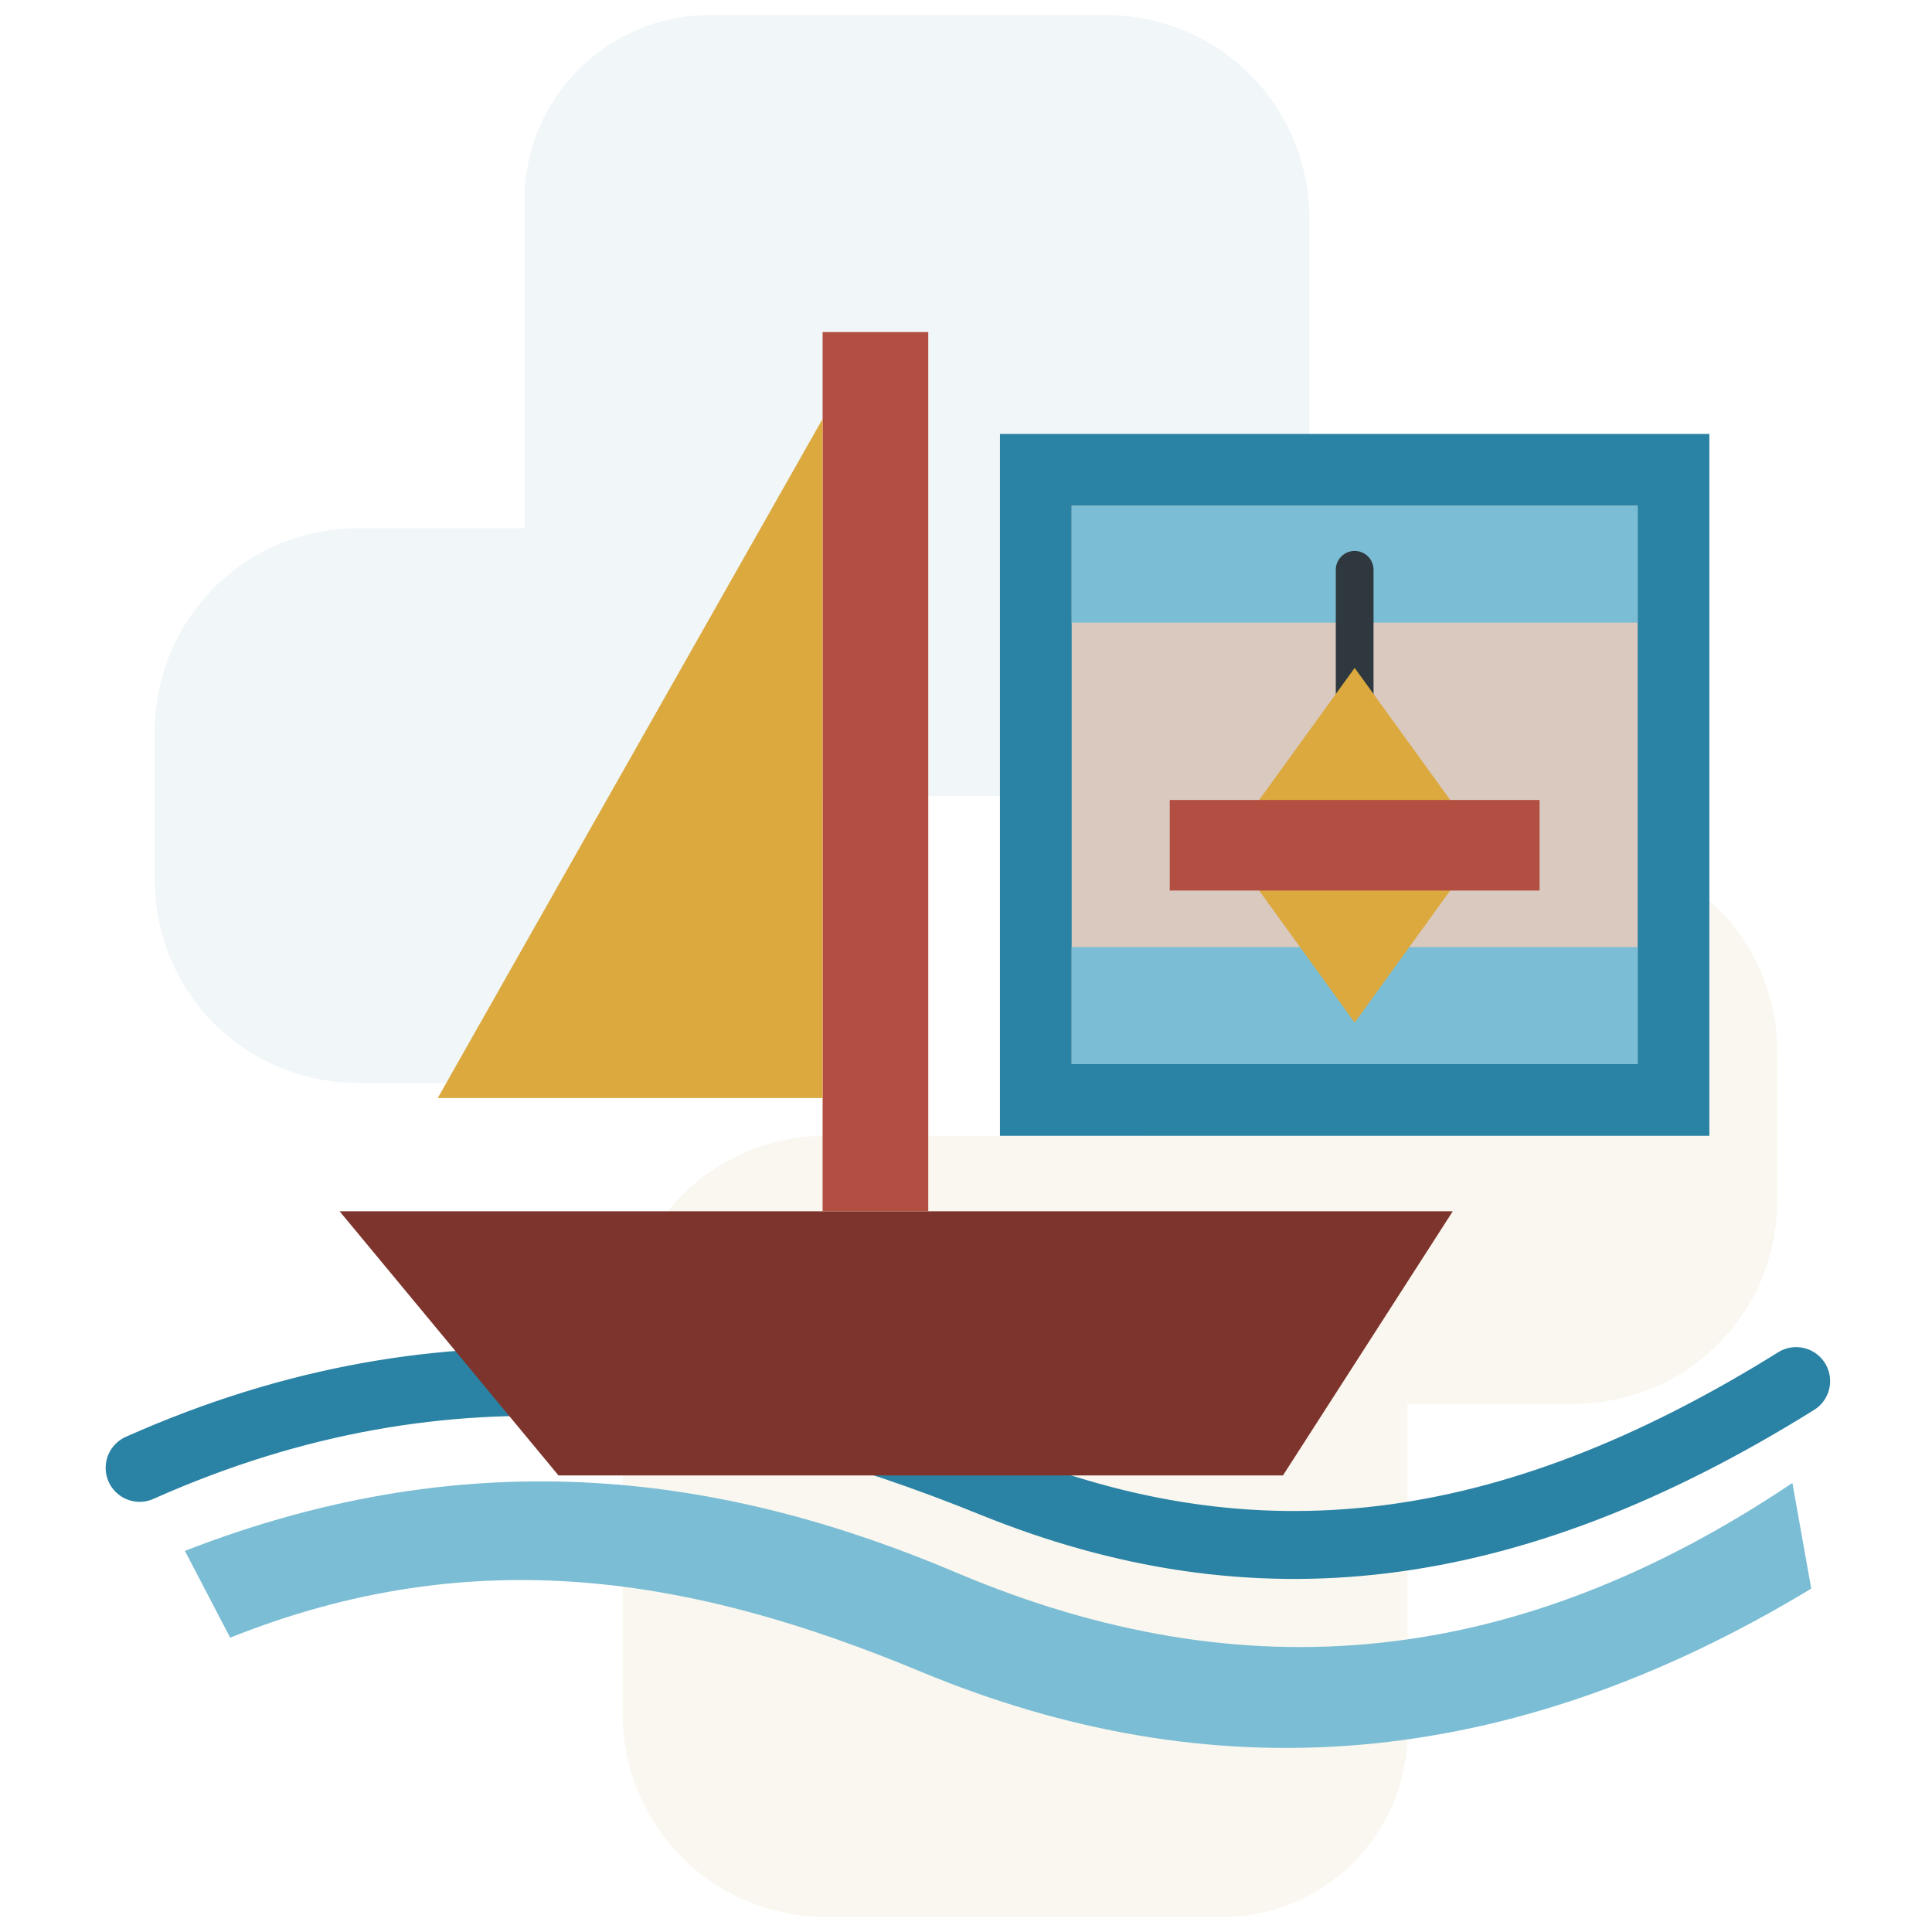
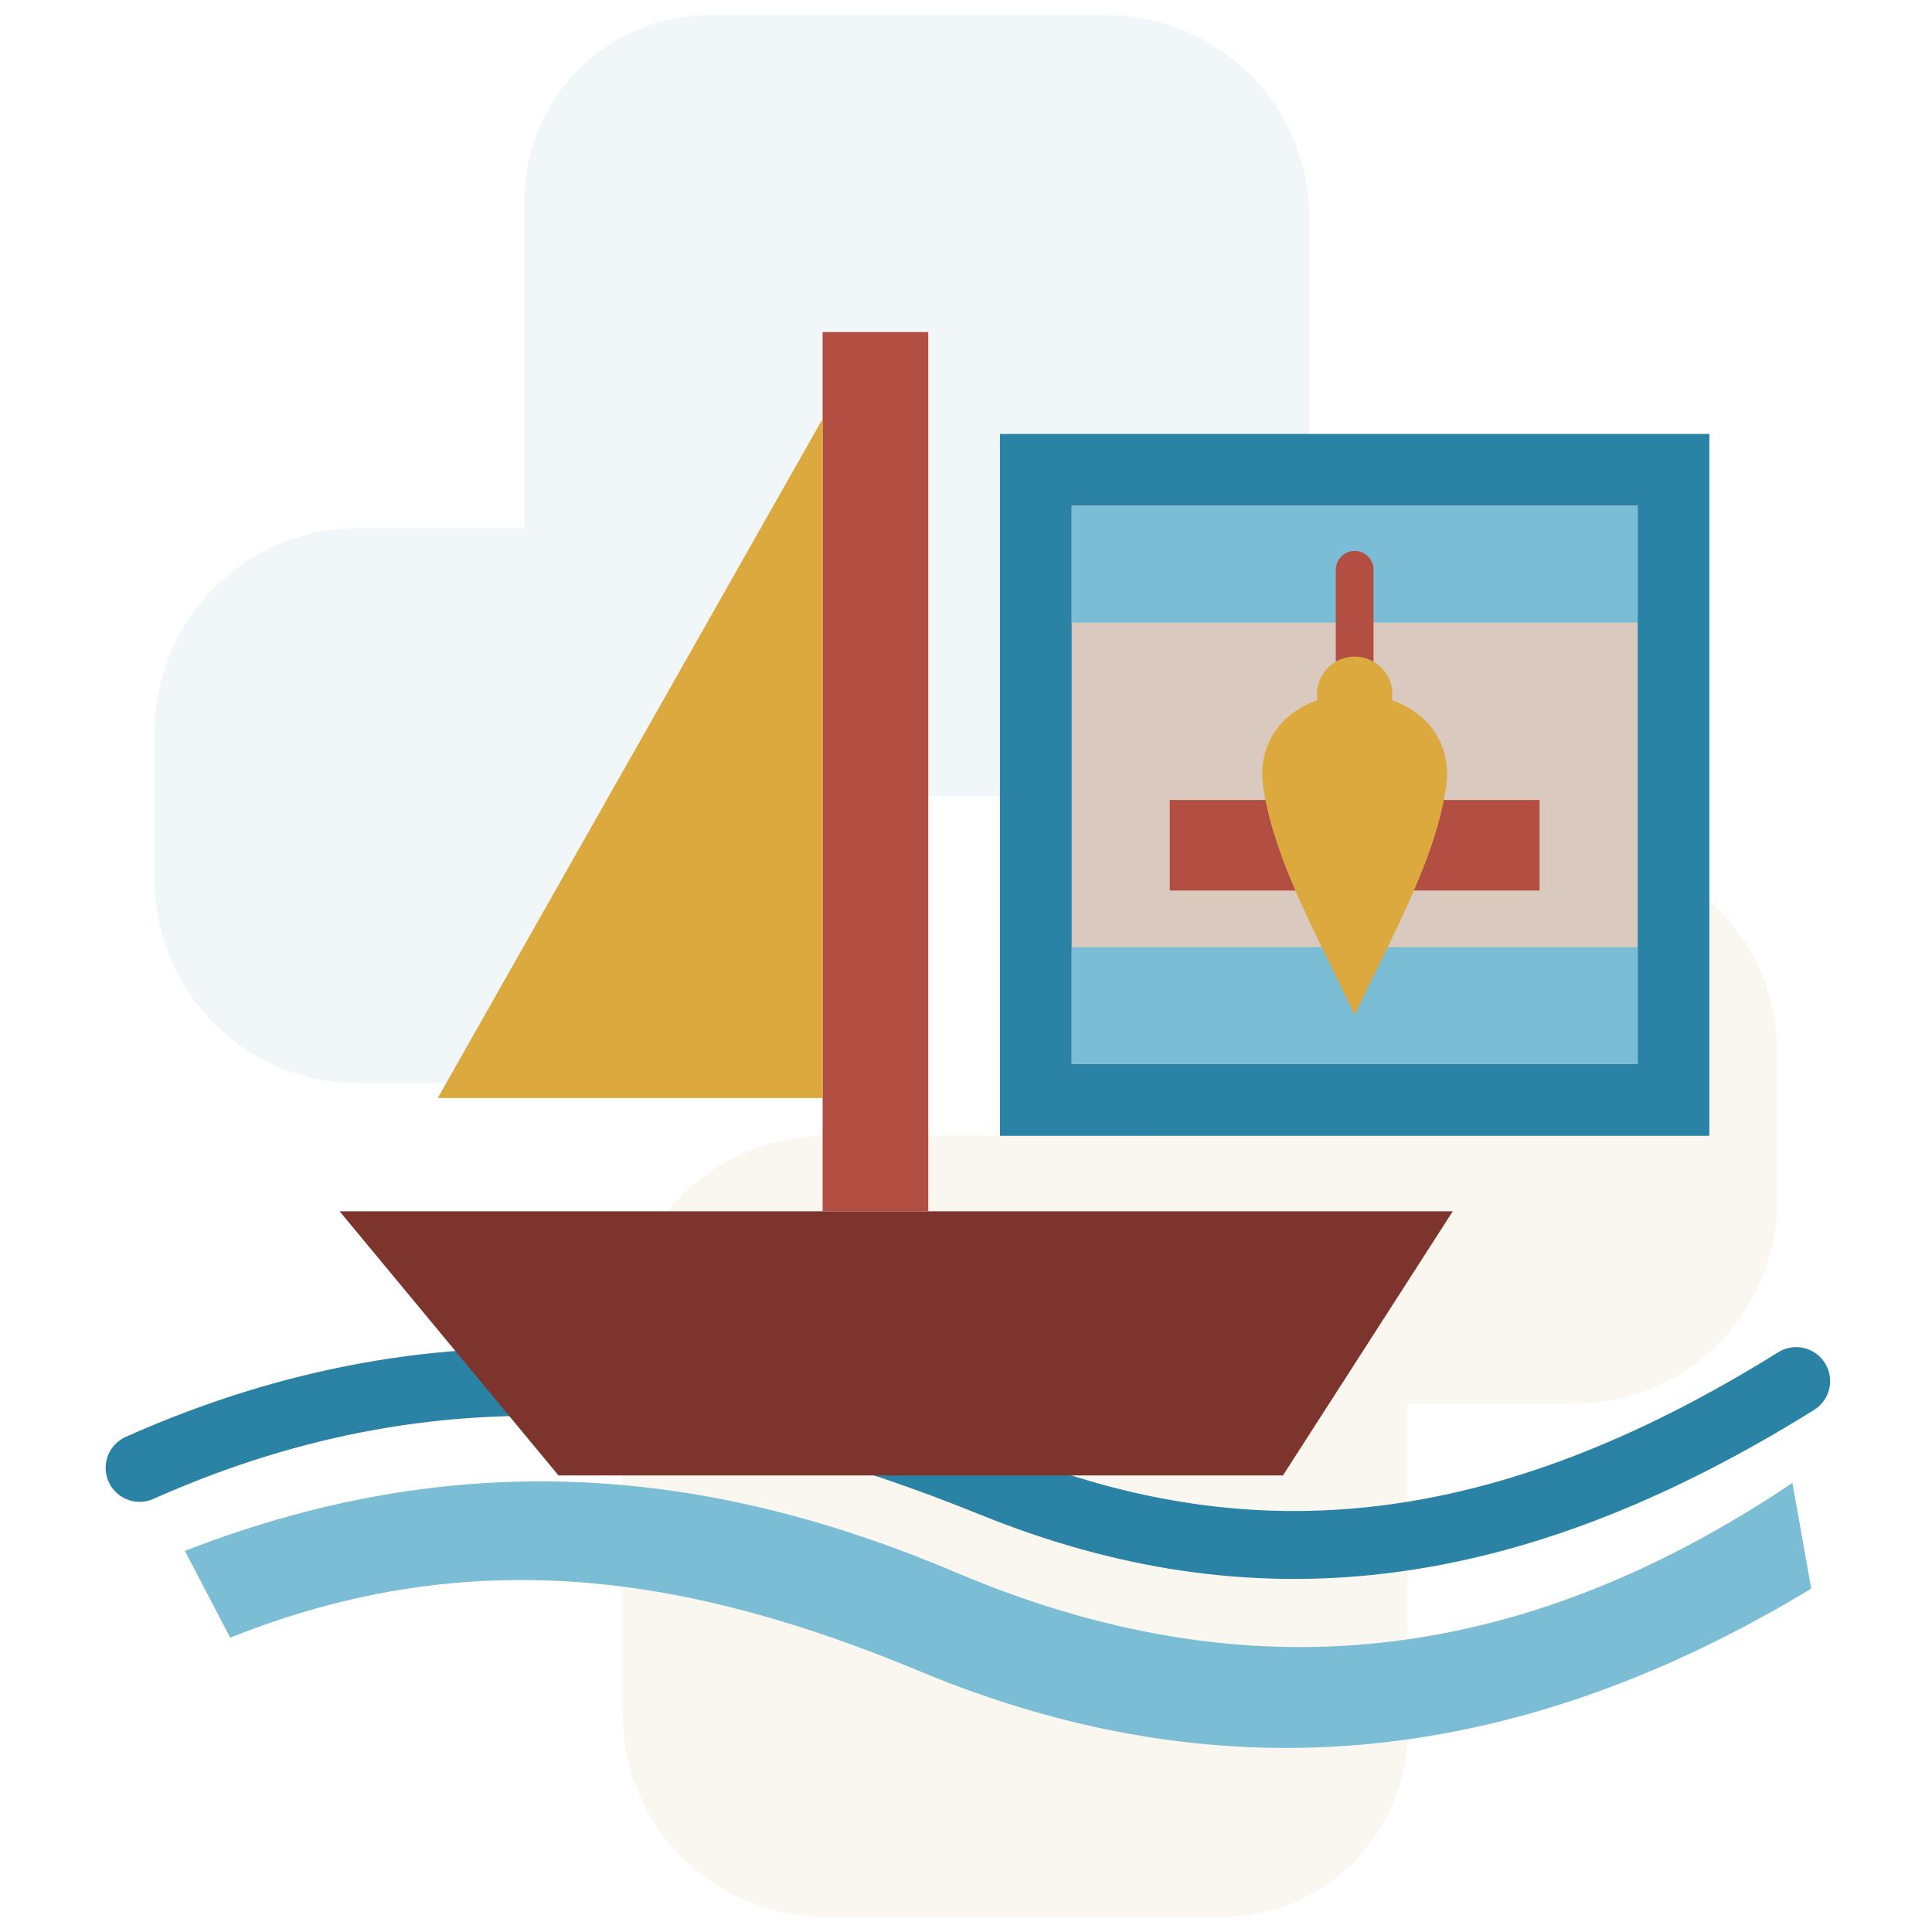
<svg xmlns="http://www.w3.org/2000/svg" viewBox="0 0 512 512" role="img" aria-labelledby="title description">
  <style>
    :root { color-scheme: light dark; }
    .language-mark { fill:#17323d; opacity:.07; } .python-upper { fill:#2874a6; opacity:.07; } .python-lower { fill:#aa8108; opacity:.07; }
    .primary { fill:#b24f42; } .primary-light { fill:#e48b74; } .primary-shade { fill:#7d342c; } .secondary { fill:#2a82a4; } .secondary-light { fill:#7bbdd4; } .secondary-shade { fill:#1c5d75; }
    .accent { fill:#dca93e; } .positive { fill:#3c8e68; } .positive-light { fill:#82c8a5; } .negative { fill:#b94b4b; } .negative-light { fill:#e98b83; } .violet { fill:#745ba8; } .violet-light { fill:#af9ed2; } .neutral { fill:#2f383e; } .pale { fill:#d9c9bf; } .shadow { fill:#14262c; opacity:.22; }
    .line-primary { fill:none; stroke:#b24f42; stroke-width:18; stroke-linecap:round; stroke-linejoin:round; } .line-secondary { fill:none; stroke:#2a82a4; stroke-width:18; stroke-linecap:round; stroke-linejoin:round; } .line-neutral { fill:none; stroke:#2f383e; stroke-width:18; stroke-linecap:round; stroke-linejoin:round; } .line-accent { fill:none; stroke:#dca93e; stroke-width:14; stroke-linecap:round; stroke-linejoin:round; } .thin-primary { fill:none; stroke:#b24f42; stroke-width:10; stroke-linecap:round; stroke-linejoin:round; } .thin-secondary { fill:none; stroke:#2a82a4; stroke-width:10; stroke-linecap:round; stroke-linejoin:round; } .thin-neutral { fill:none; stroke:#2f383e; stroke-width:10; stroke-linecap:round; stroke-linejoin:round; }
    @media (prefers-color-scheme: dark) {
      .language-mark { fill:#edf6f3; opacity:.08; } .python-upper { fill:#7ec5ed; opacity:.08; } .python-lower { fill:#f1ca50; opacity:.08; }
      .primary { fill:#ed806d; } .primary-light { fill:#f7b09b; } .primary-shade { fill:#a94f43; } .secondary { fill:#55b8d7; } .secondary-light { fill:#9ed7e8; } .secondary-shade { fill:#2f819a; } .accent { fill:#f2cb61; } .positive { fill:#68c69a; } .positive-light { fill:#a9dfc2; } .negative { fill:#ef7474; } .negative-light { fill:#ffb0aa; } .violet { fill:#aa97da; } .violet-light { fill:#d1c4ec; } .neutral { fill:#eff3f2; } .pale { fill:#8a786e; } .shadow { fill:#02090b; opacity:.34; }
      .line-primary { stroke:#ed806d; } .line-secondary { stroke:#55b8d7; } .line-neutral { stroke:#eff3f2; } .line-accent { stroke:#f2cb61; } .thin-primary { stroke:#ed806d; } .thin-secondary { stroke:#55b8d7; } .thin-neutral { stroke:#eff3f2; }
    }
  </style>
  <g aria-hidden="true">
    <path class="python-upper" d="M139 53 C139 26 161 4 188 4 H293 C323 4 347 28 347 58 V157 C347 187 323 211 293 211 H212 C183 211 159 235 159 264 V287 H95 C65 287 41 263 41 233 V194 C41 164 65 140 95 140 H139 Z" />
    <path class="python-lower" d="M139 53 C139 26 161 4 188 4 H293 C323 4 347 28 347 58 V157 C347 187 323 211 293 211 H212 C183 211 159 235 159 264 V287 H95 C65 287 41 263 41 233 V194 C41 164 65 140 95 140 H139 Z" transform="rotate(180 256 256)" />
  </g>
  <g aria-hidden="true">
    <path class="line-secondary" d="M37 389 C120 352 194 365 263 393 C332 421 399 414 476 366" />
    <path class="secondary-light" d="M49 411 C126 381 193 391 254 417 C330 449 402 442 475 393 L480 421 C399 470 321 475 244 443 C184 418 126 408 61 434 Z" />
    <path class="primary-shade" d="M90 321 L385 321 L340 391 L148 391 Z" />
    <path class="primary" d="M218 88 L246 88 L246 321 L218 321 Z" />
    <path class="accent" d="M218 111 L116 291 L218 291 Z" />
    <path class="secondary" d="M265 115 L453 115 L453 301 L265 301 Z" />
    <path class="pale" d="M284 134 L434 134 L434 282 L284 282 Z" />
    <path class="secondary-light" d="M284 134 L434 134 L434 165 L284 165 Z M284 251 L434 251 L434 282 L284 282 Z" />
-     <path class="thin-neutral" d="M359 151 L359 261" />
-     <path class="accent" d="M359 177 L393 224 L359 271 L325 224 Z" />
+     <path class="thin-primary" d="M359 151 L359 184" />
    <path class="primary" d="M310 212 L408 212 L408 236 L310 236 Z" />
+     <circle class="accent" cx="359" cy="184" r="10" />
+     <path class="accent" d="M359 184 C375 184 386 195 383 210 C380 228 370 246 359 269 C348 246 338 228 335 210 C332 195 343 184 359 184 Z" />
  </g>
</svg>
